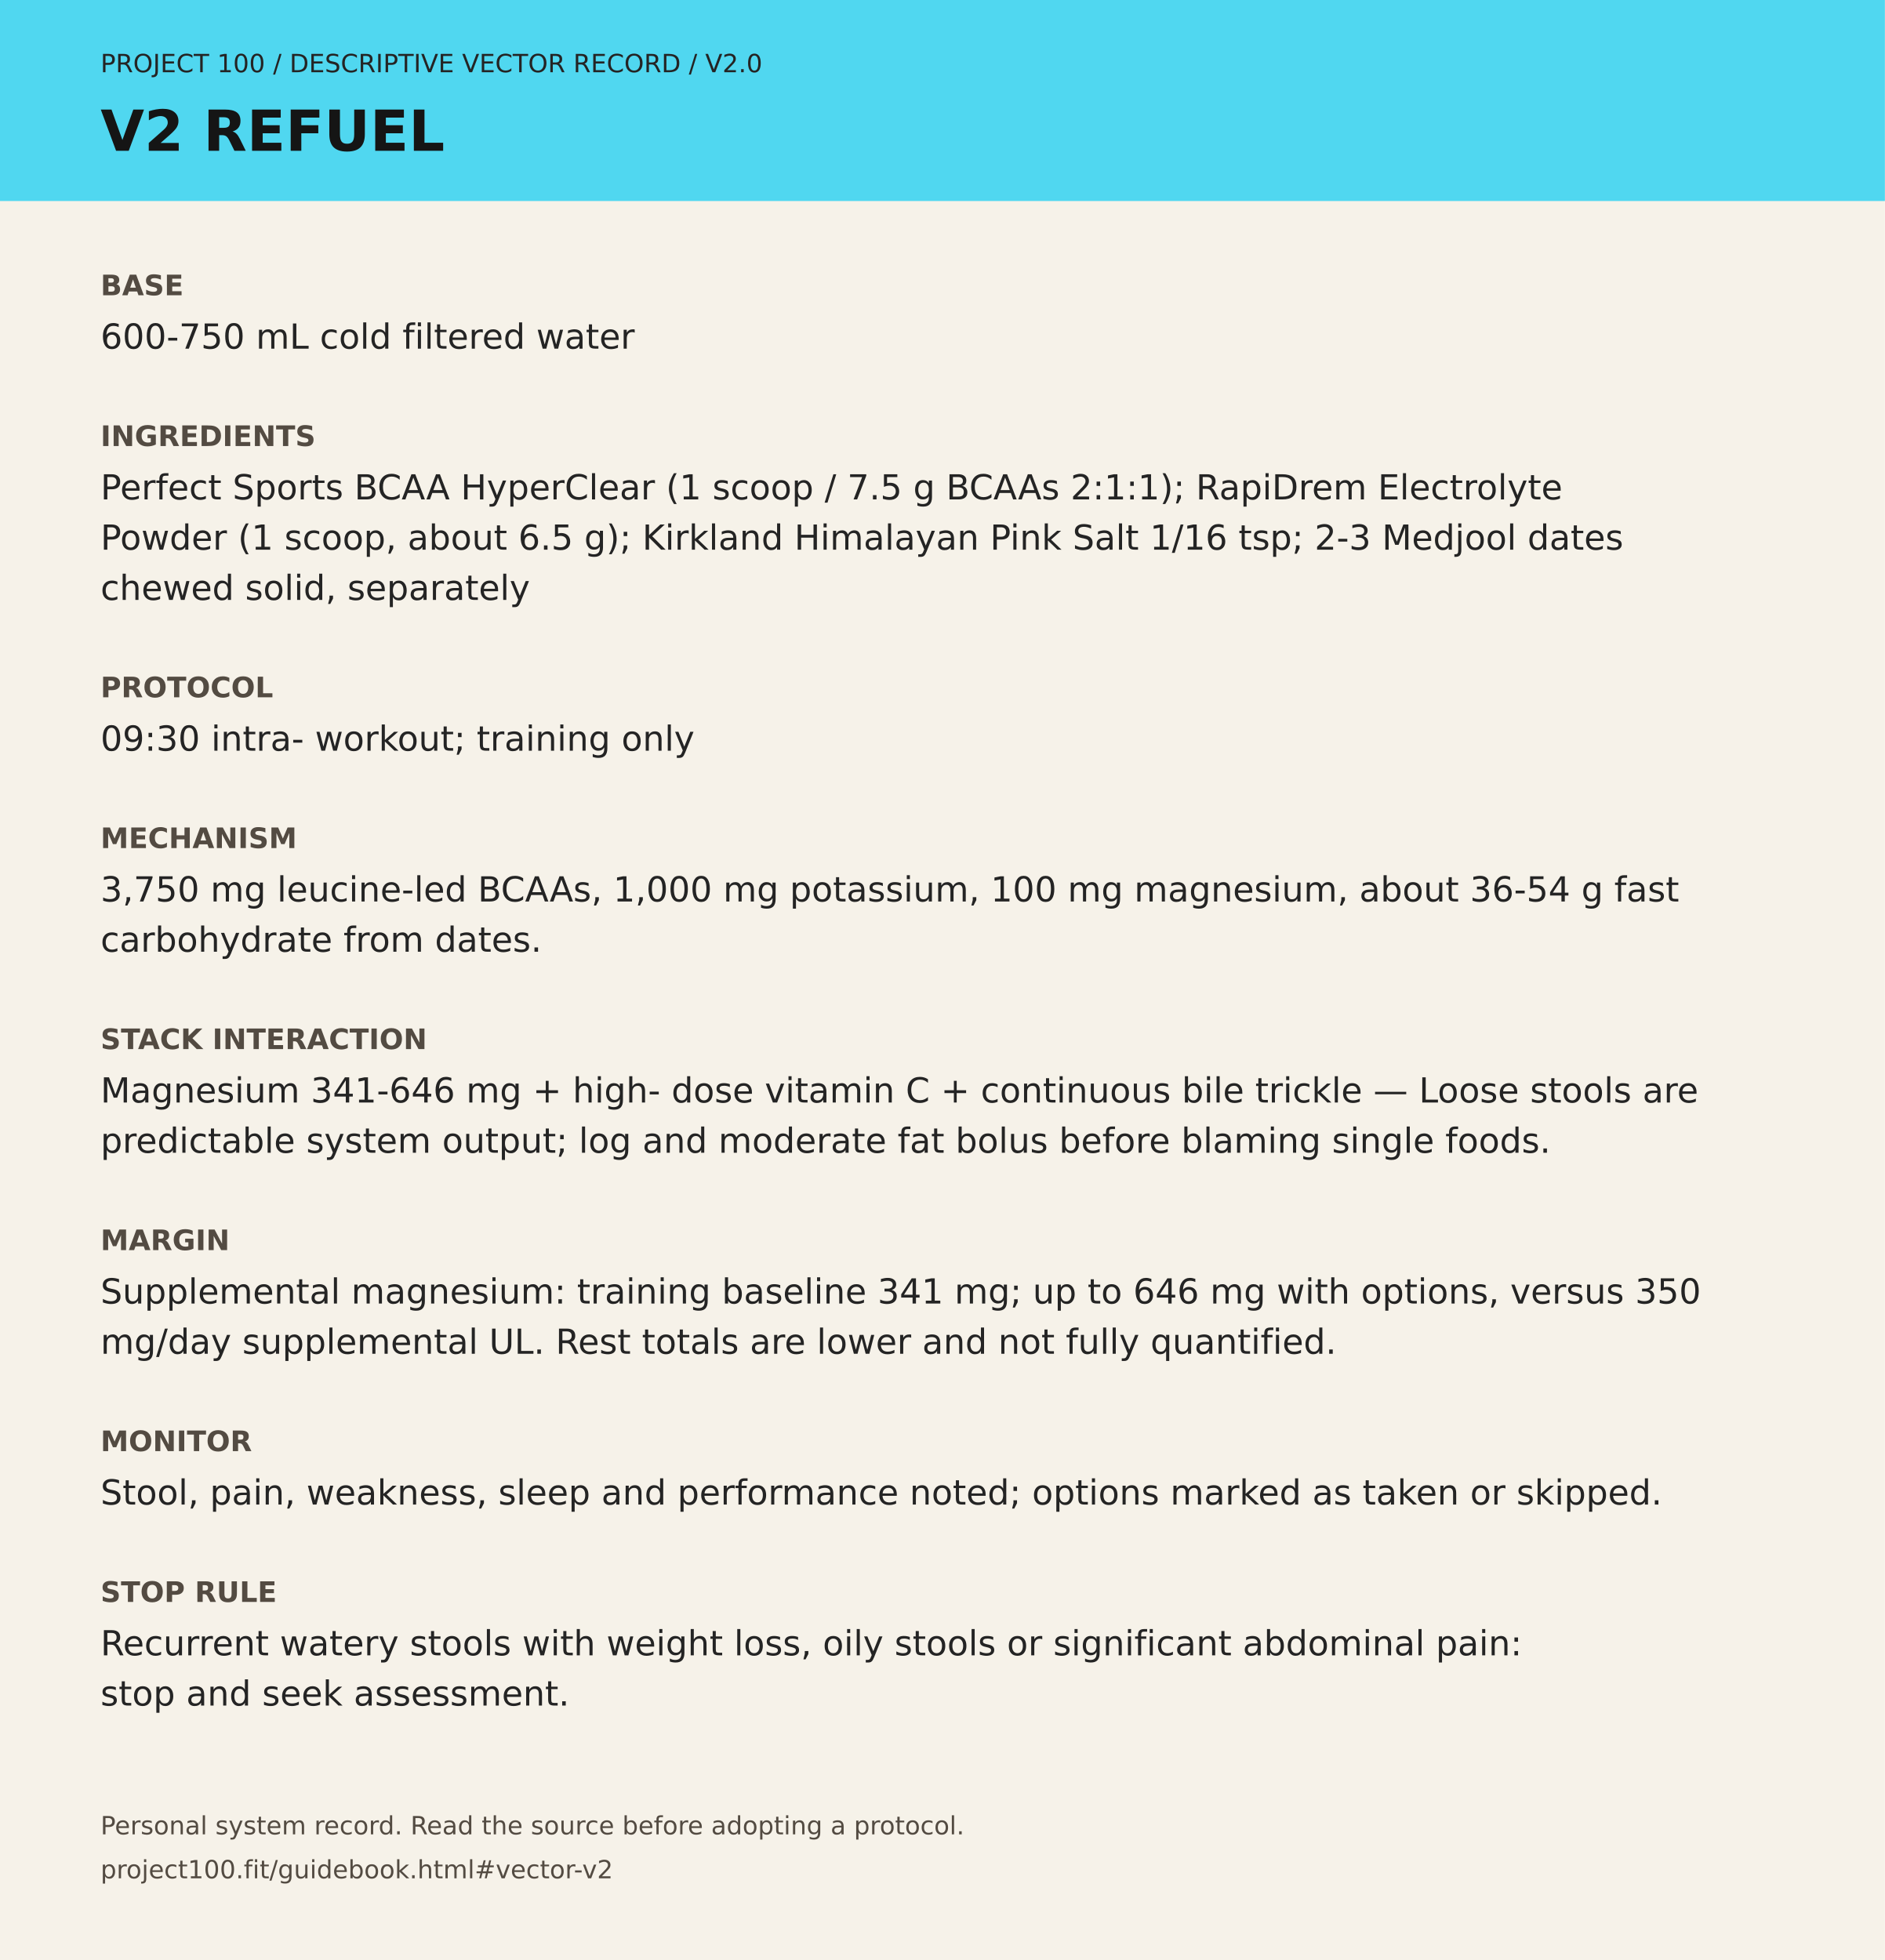
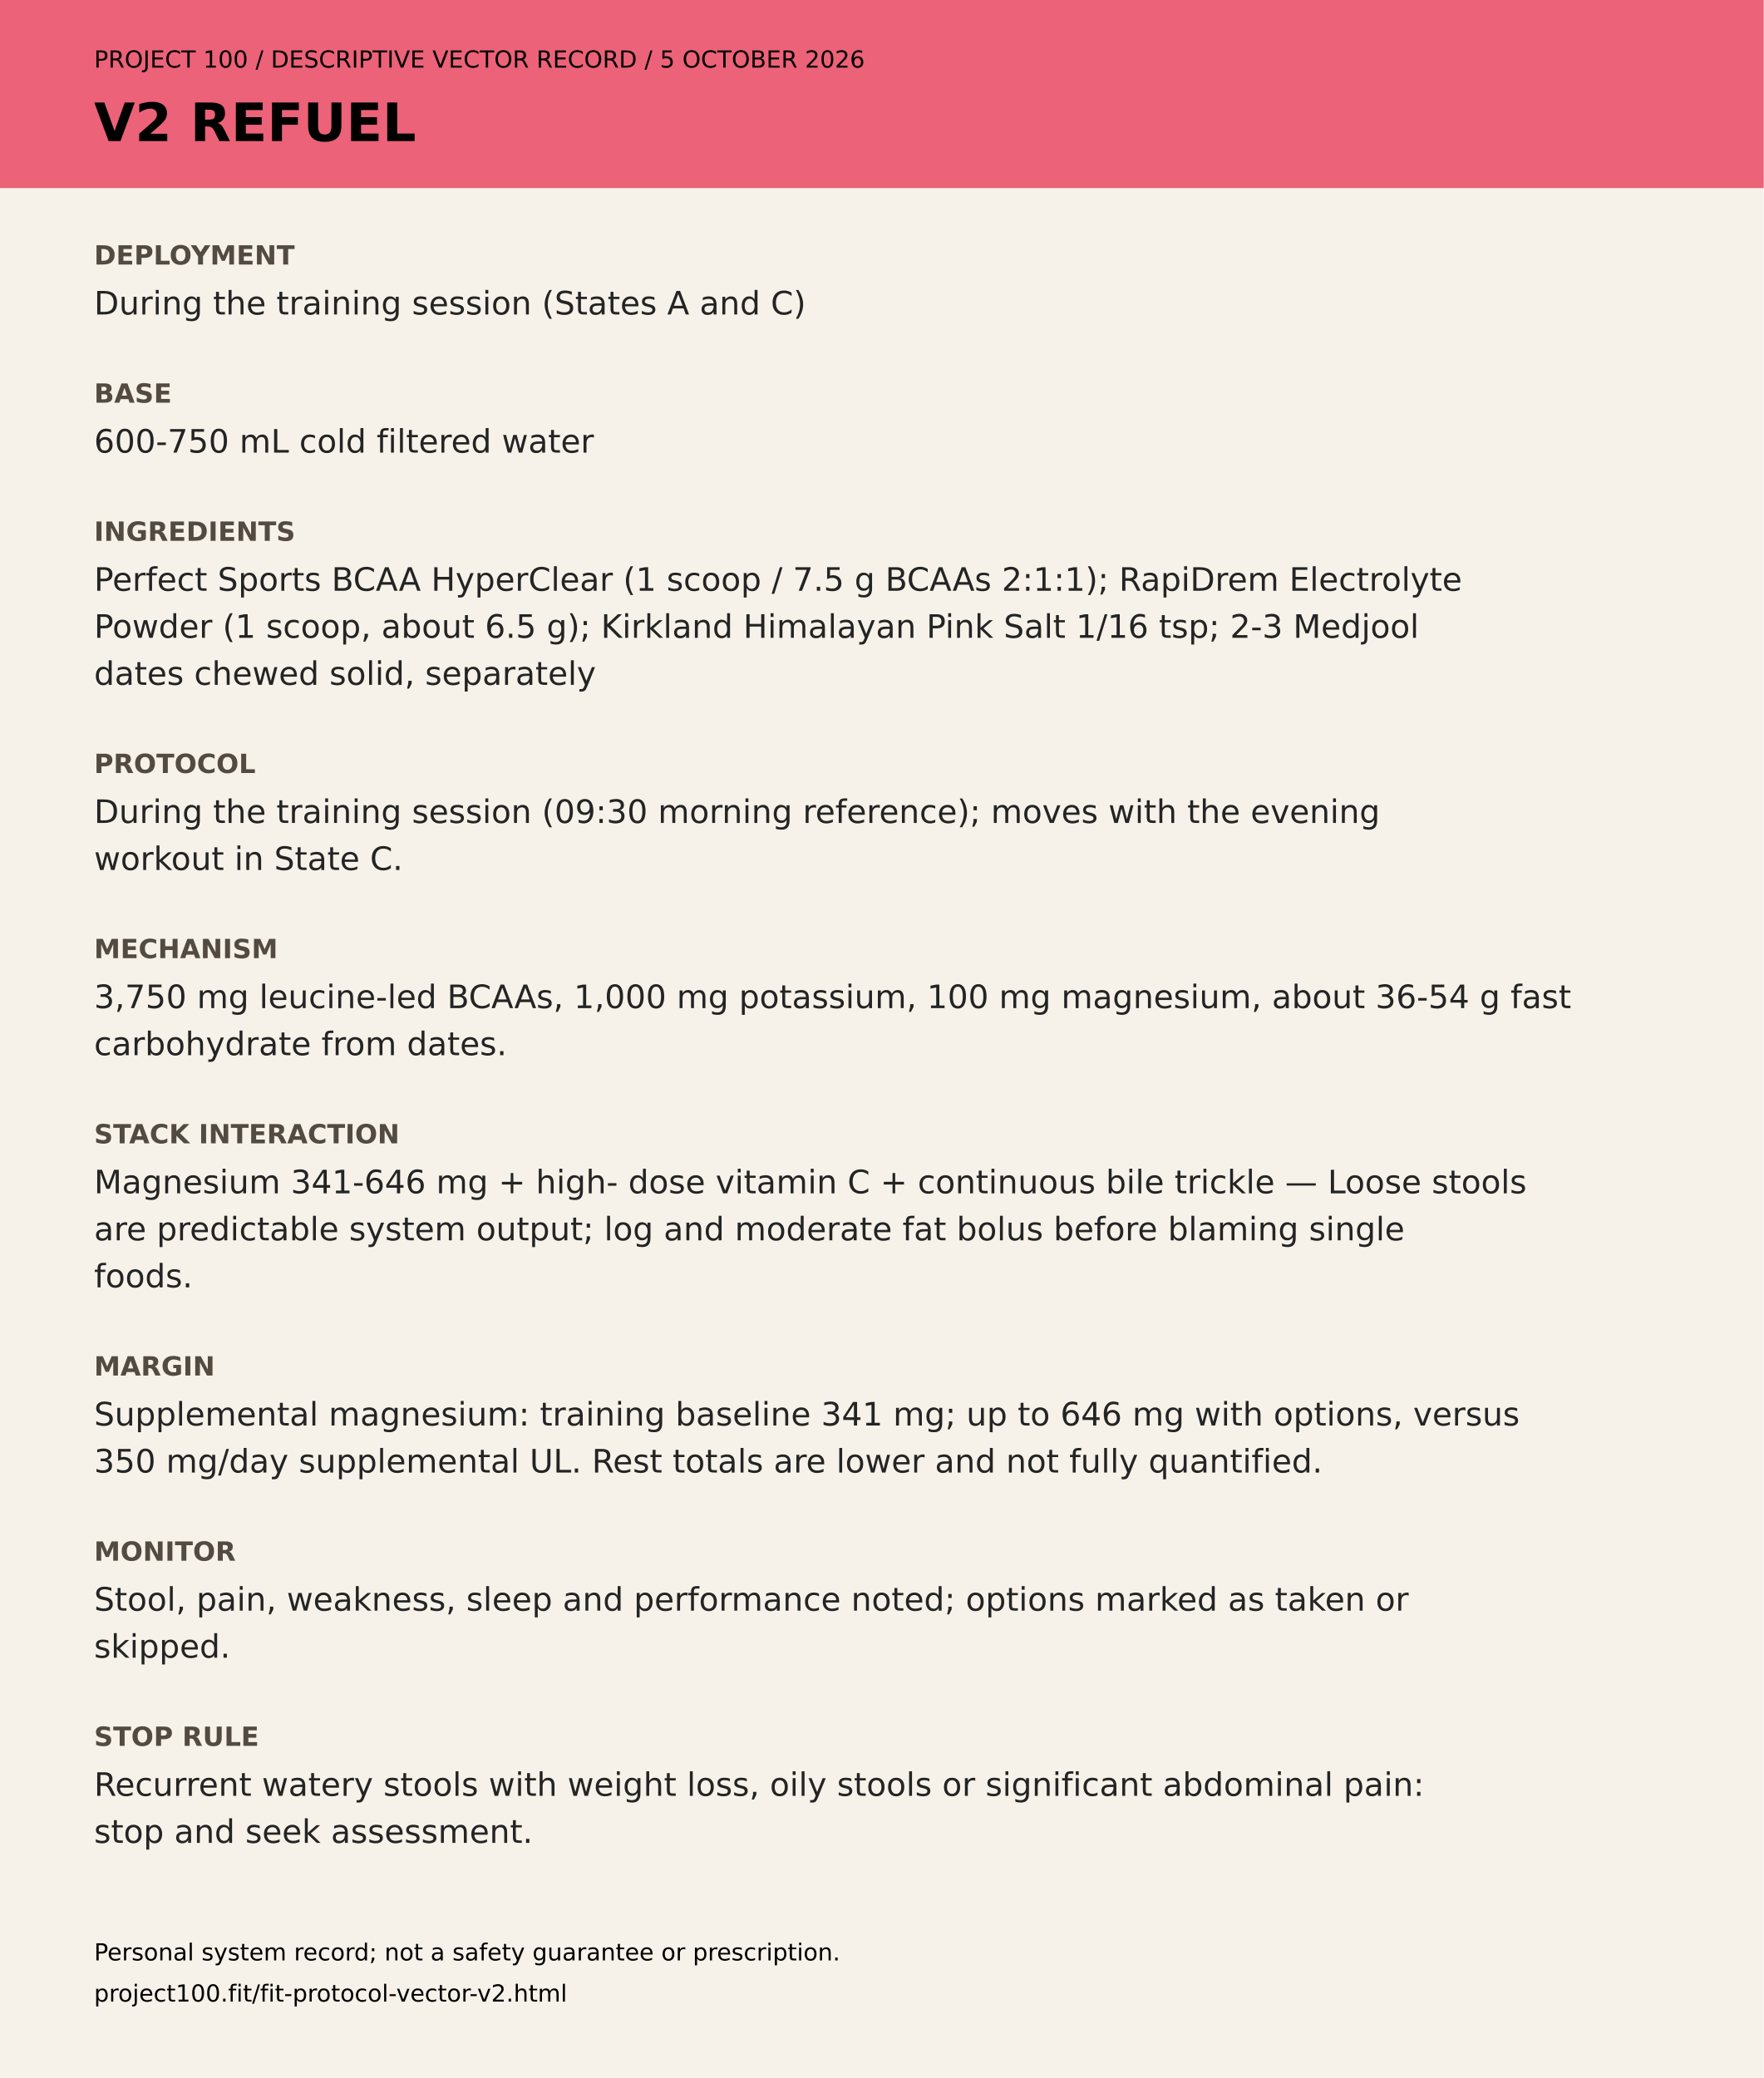
- <svg xmlns="http://www.w3.org/2000/svg" width="1200" height="1248" viewBox="0 0 1200 1248" role="img" aria-label="V2 REFUEL ingredients and protocol">
-   <rect width="1200" height="1248" fill="#f6f2e9" />
-   <rect width="1200" height="128" fill="#50d7f0" />
+ <svg xmlns="http://www.w3.org/2000/svg" width="1200" height="1414" viewBox="0 0 1200 1414" role="img" aria-label="V2 REFUEL descriptive record">
+   <rect width="1200" height="1414" fill="#f6f2e9" />
+   <rect width="1200" height="128" fill="#ec6278" />
  <g font-family="DejaVu Sans,Arial,sans-serif">
-     <text x="64" y="46" font-size="16" fill="#242424">PROJECT 100 / DESCRIPTIVE VECTOR RECORD / V2.0</text>
-     <text x="64" y="96" font-size="36" font-weight="700" fill="#151515">V2 REFUEL</text>
-     <text x="64" y="188" font-size="18" font-weight="700" fill="#534b42">BASE</text>
-     <text x="64" y="222" font-size="22" fill="#242424">600-750 mL cold filtered water</text>
-     <text x="64" y="284" font-size="18" font-weight="700" fill="#534b42">INGREDIENTS</text>
-     <text x="64" y="318" font-size="22" fill="#242424">Perfect Sports BCAA HyperClear (1 scoop / 7.5 g BCAAs 2:1:1); RapiDrem Electrolyte</text>
-     <text x="64" y="350" font-size="22" fill="#242424">Powder (1 scoop, about 6.5 g); Kirkland Himalayan Pink Salt 1/16 tsp; 2-3 Medjool dates</text>
-     <text x="64" y="382" font-size="22" fill="#242424">chewed solid, separately</text>
-     <text x="64" y="444" font-size="18" font-weight="700" fill="#534b42">PROTOCOL</text>
-     <text x="64" y="478" font-size="22" fill="#242424">09:30 intra- workout; training only</text>
-     <text x="64" y="540" font-size="18" font-weight="700" fill="#534b42">MECHANISM</text>
-     <text x="64" y="574" font-size="22" fill="#242424">3,750 mg leucine-led BCAAs, 1,000 mg potassium, 100 mg magnesium, about 36-54 g fast</text>
-     <text x="64" y="606" font-size="22" fill="#242424">carbohydrate from dates.</text>
-     <text x="64" y="668" font-size="18" font-weight="700" fill="#534b42">STACK INTERACTION</text>
-     <text x="64" y="702" font-size="22" fill="#242424">Magnesium 341-646 mg + high- dose vitamin C + continuous bile trickle — Loose stools are</text>
-     <text x="64" y="734" font-size="22" fill="#242424">predictable system output; log and moderate fat bolus before blaming single foods.</text>
-     <text x="64" y="796" font-size="18" font-weight="700" fill="#534b42">MARGIN</text>
-     <text x="64" y="830" font-size="22" fill="#242424">Supplemental magnesium: training baseline 341 mg; up to 646 mg with options, versus 350</text>
-     <text x="64" y="862" font-size="22" fill="#242424">mg/day supplemental UL. Rest totals are lower and not fully quantified.</text>
-     <text x="64" y="924" font-size="18" font-weight="700" fill="#534b42">MONITOR</text>
-     <text x="64" y="958" font-size="22" fill="#242424">Stool, pain, weakness, sleep and performance noted; options marked as taken or skipped.</text>
-     <text x="64" y="1020" font-size="18" font-weight="700" fill="#534b42">STOP RULE</text>
-     <text x="64" y="1054" font-size="22" fill="#242424">Recurrent watery stools with weight loss, oily stools or significant abdominal pain:</text>
-     <text x="64" y="1086" font-size="22" fill="#242424">stop and seek assessment.</text>
-     <text x="64" y="1168" font-size="16" fill="#534b42">Personal system record. Read the source before adopting a protocol.</text>
-     <text x="64" y="1196" font-size="16" fill="#534b42">project100.fit/guidebook.html#vector-v2</text>
+     <text x="64" y="46" font-size="16">PROJECT 100 / DESCRIPTIVE VECTOR RECORD / 5 OCTOBER 2026</text>
+     <text x="64" y="96" font-size="36" font-weight="700">V2 REFUEL</text>
+     <text x="64" y="180" font-size="18" font-weight="700" fill="#534b42">DEPLOYMENT</text>
+     <text x="64" y="214" font-size="22" fill="#242424">During the training session (States A and C)</text>
+     <text x="64" y="274" font-size="18" font-weight="700" fill="#534b42">BASE</text>
+     <text x="64" y="308" font-size="22" fill="#242424">600-750 mL cold filtered water</text>
+     <text x="64" y="368" font-size="18" font-weight="700" fill="#534b42">INGREDIENTS</text>
+     <text x="64" y="402" font-size="22" fill="#242424">Perfect Sports BCAA HyperClear (1 scoop / 7.5 g BCAAs 2:1:1); RapiDrem Electrolyte</text>
+     <text x="64" y="434" font-size="22" fill="#242424">Powder (1 scoop, about 6.5 g); Kirkland Himalayan Pink Salt 1/16 tsp; 2-3 Medjool</text>
+     <text x="64" y="466" font-size="22" fill="#242424">dates chewed solid, separately</text>
+     <text x="64" y="526" font-size="18" font-weight="700" fill="#534b42">PROTOCOL</text>
+     <text x="64" y="560" font-size="22" fill="#242424">During the training session (09:30 morning reference); moves with the evening</text>
+     <text x="64" y="592" font-size="22" fill="#242424">workout in State C.</text>
+     <text x="64" y="652" font-size="18" font-weight="700" fill="#534b42">MECHANISM</text>
+     <text x="64" y="686" font-size="22" fill="#242424">3,750 mg leucine-led BCAAs, 1,000 mg potassium, 100 mg magnesium, about 36-54 g fast</text>
+     <text x="64" y="718" font-size="22" fill="#242424">carbohydrate from dates.</text>
+     <text x="64" y="778" font-size="18" font-weight="700" fill="#534b42">STACK INTERACTION</text>
+     <text x="64" y="812" font-size="22" fill="#242424">Magnesium 341-646 mg + high- dose vitamin C + continuous bile trickle — Loose stools</text>
+     <text x="64" y="844" font-size="22" fill="#242424">are predictable system output; log and moderate fat bolus before blaming single</text>
+     <text x="64" y="876" font-size="22" fill="#242424">foods.</text>
+     <text x="64" y="936" font-size="18" font-weight="700" fill="#534b42">MARGIN</text>
+     <text x="64" y="970" font-size="22" fill="#242424">Supplemental magnesium: training baseline 341 mg; up to 646 mg with options, versus</text>
+     <text x="64" y="1002" font-size="22" fill="#242424">350 mg/day supplemental UL. Rest totals are lower and not fully quantified.</text>
+     <text x="64" y="1062" font-size="18" font-weight="700" fill="#534b42">MONITOR</text>
+     <text x="64" y="1096" font-size="22" fill="#242424">Stool, pain, weakness, sleep and performance noted; options marked as taken or</text>
+     <text x="64" y="1128" font-size="22" fill="#242424">skipped.</text>
+     <text x="64" y="1188" font-size="18" font-weight="700" fill="#534b42">STOP RULE</text>
+     <text x="64" y="1222" font-size="22" fill="#242424">Recurrent watery stools with weight loss, oily stools or significant abdominal pain:</text>
+     <text x="64" y="1254" font-size="22" fill="#242424">stop and seek assessment.</text>
+     <text x="64" y="1334" font-size="16">Personal system record; not a safety guarantee or prescription.</text>
+     <text x="64" y="1362" font-size="16">project100.fit/fit-protocol-vector-v2.html</text>
  </g>
</svg>
